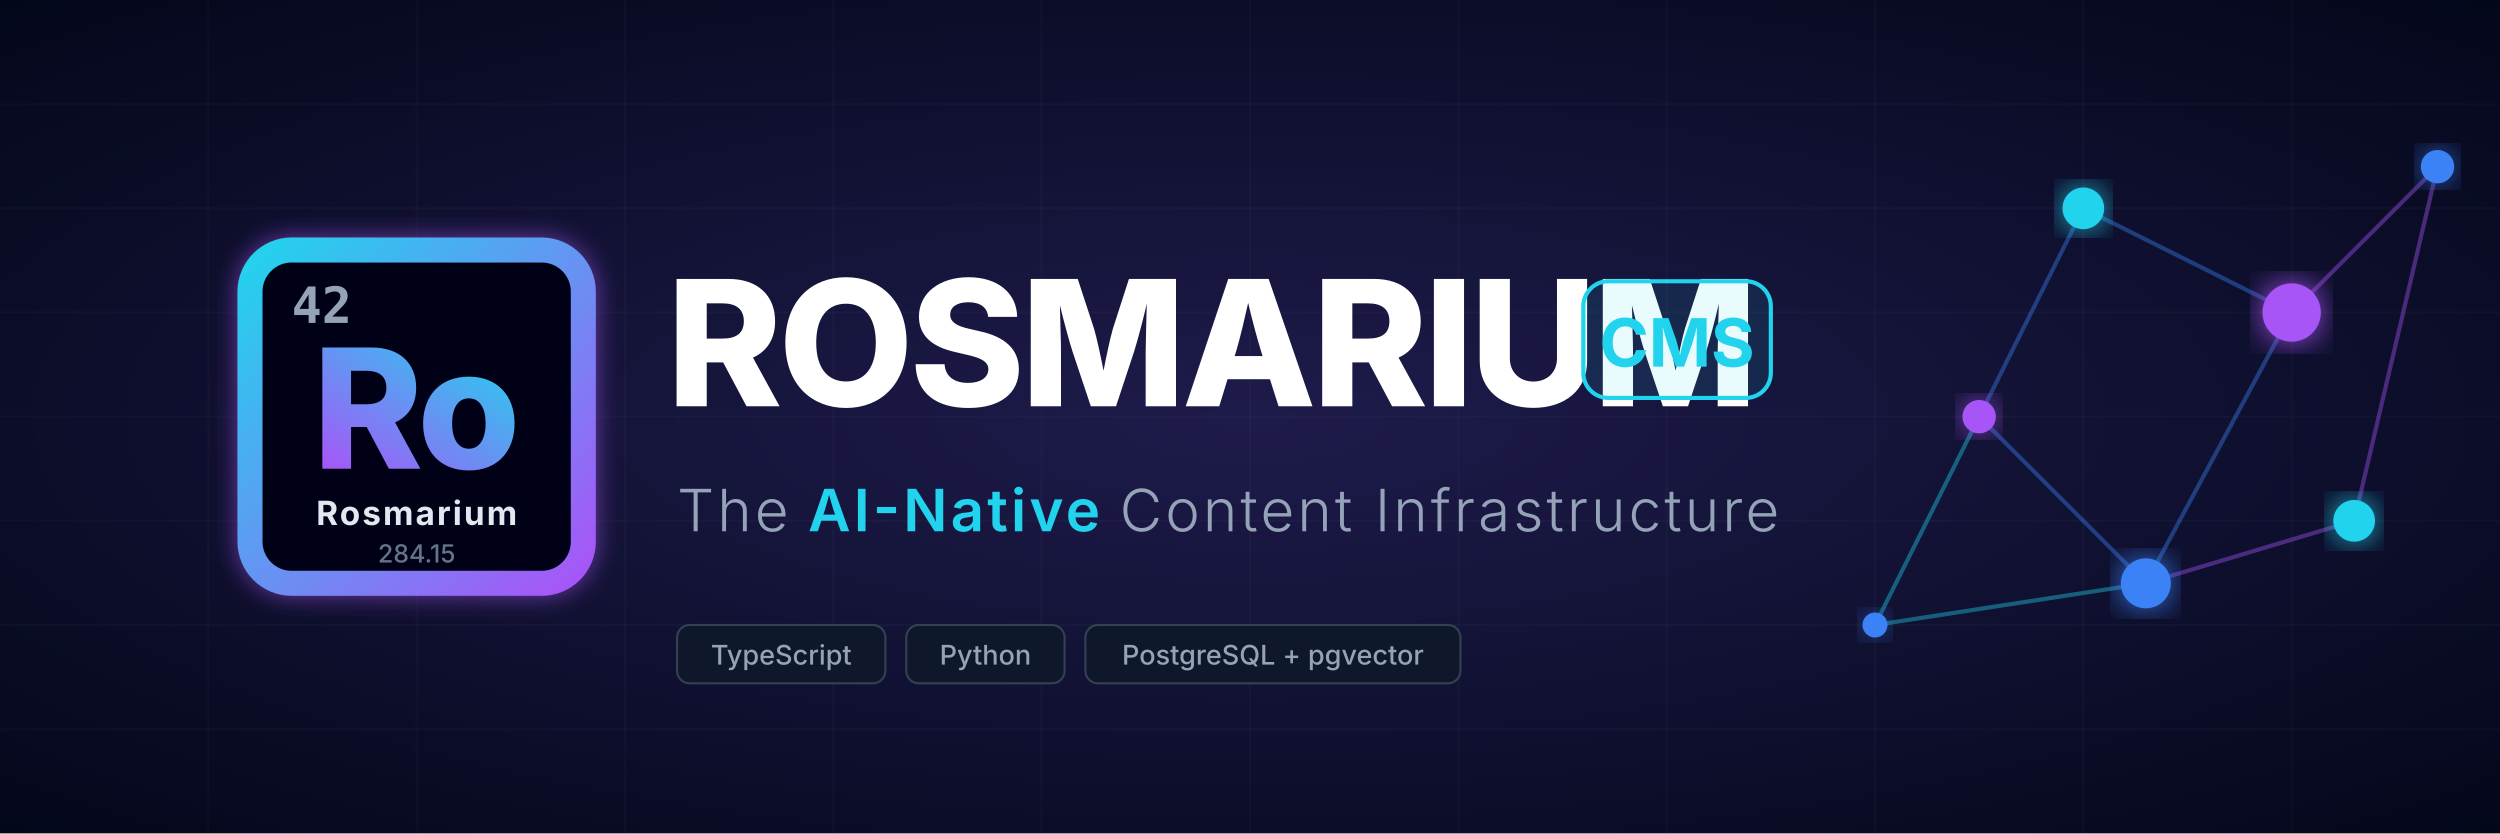
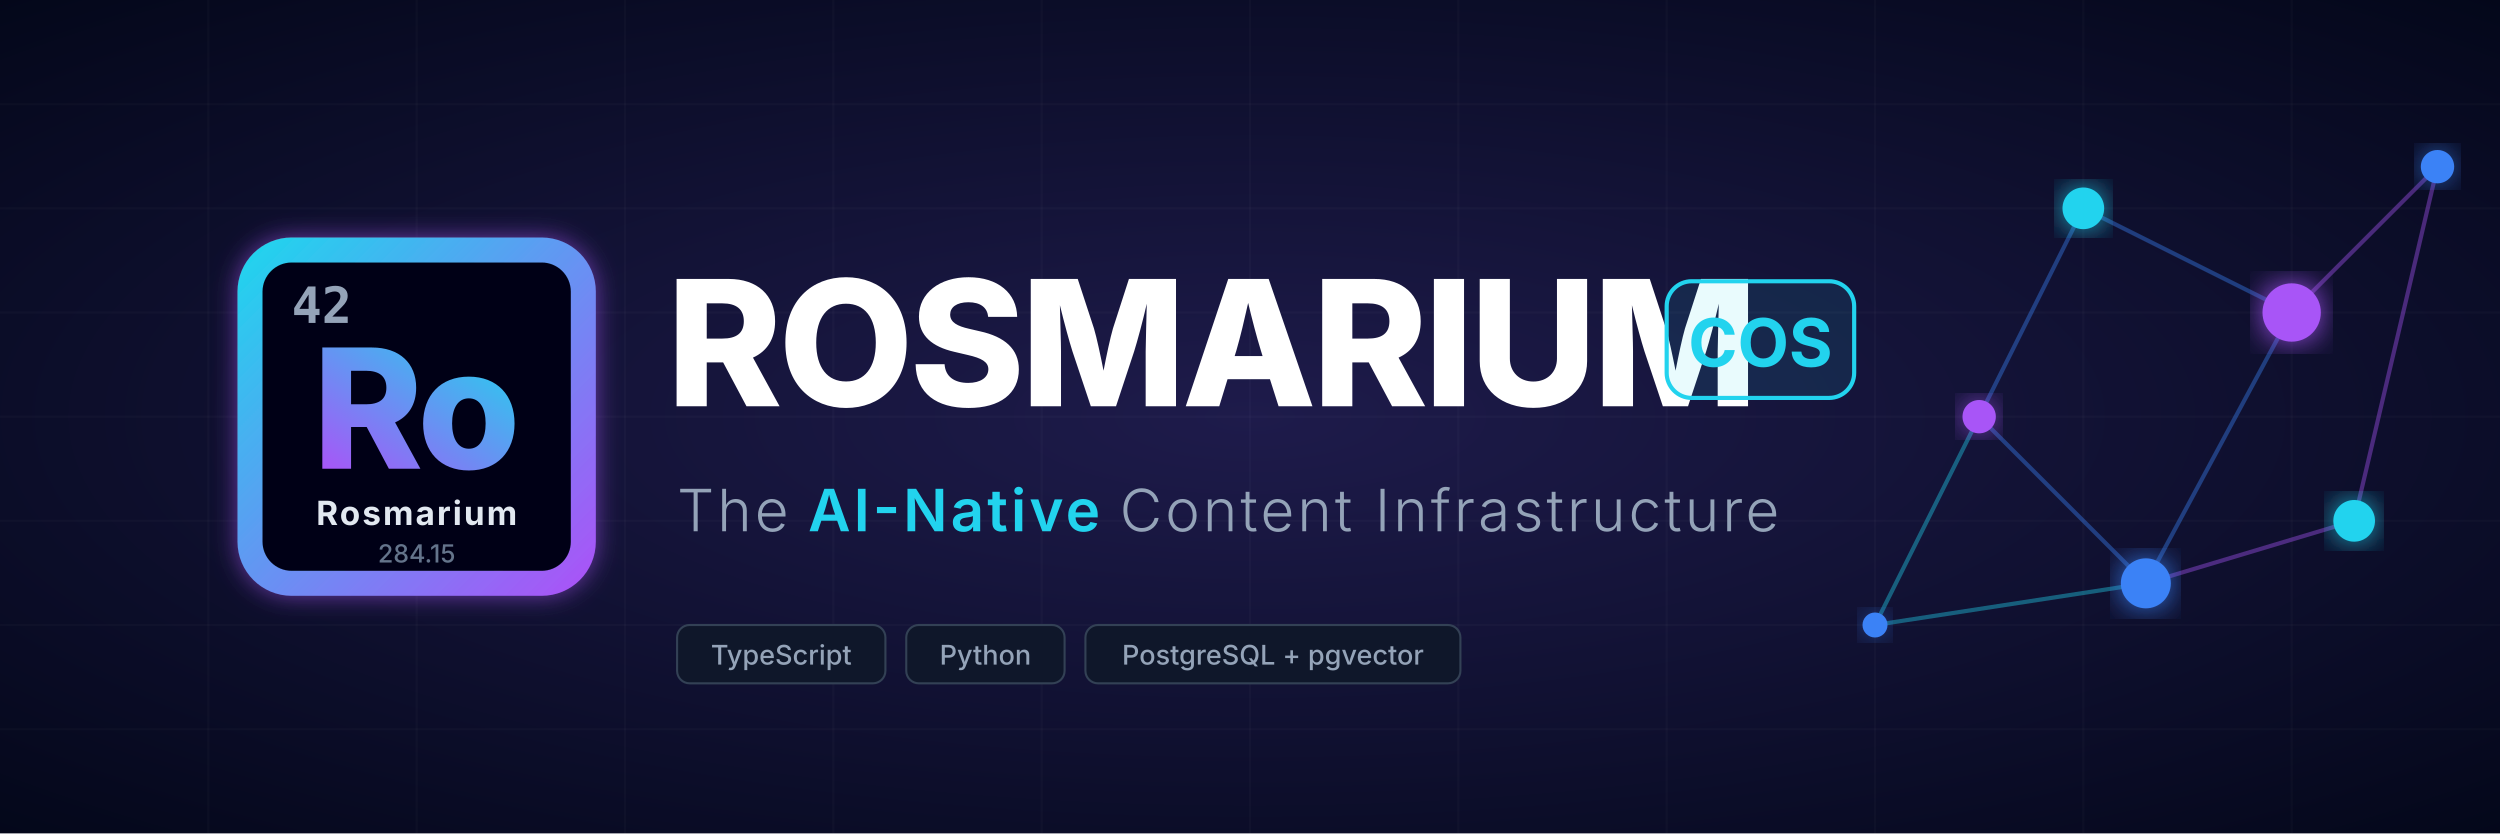
<svg xmlns="http://www.w3.org/2000/svg" viewBox="0 0 1200 400" width="1200" height="400">
  <defs>
    <radialGradient id="bg" cx="50%" cy="50%" r="75%">
      <stop offset="0%" stop-color="#1E1B4B" />
      <stop offset="100%" stop-color="#020617" />
    </radialGradient>
    <linearGradient id="borderGrad" x1="0%" y1="0%" x2="100%" y2="100%">
      <stop offset="0%" stop-color="#22D3EE" />
      <stop offset="100%" stop-color="#A855F7" />
    </linearGradient>
    <linearGradient id="textGrad" x1="0%" y1="100%" x2="100%" y2="0%">
      <stop offset="0%" stop-color="#A855F7" />
      <stop offset="100%" stop-color="#22D3EE" />
    </linearGradient>
    <filter id="neon" x="-50%" y="-50%" width="200%" height="200%">
      <feDropShadow dx="0" dy="0" stdDeviation="6" flood-color="#A855F7" flood-opacity="0.6" />
    </filter>
    <filter id="glow" x="-20%" y="-20%" width="140%" height="140%">
      <feGaussianBlur stdDeviation="8" result="blur" />
      <feComposite in="SourceGraphic" in2="blur" operator="over" />
    </filter>
  </defs>
  <rect width="1200" height="400" fill="url(#bg)" />
  <g stroke="#FFFFFF" stroke-opacity="0.02" stroke-width="1">
    <path d="M0,50 L1200,50 M0,100 L1200,100 M0,150 L1200,150 M0,200 L1200,200 M0,250 L1200,250 M0,300 L1200,300 M0,350 L1200,350" />
    <path d="M100,0 L100,400 M200,0 L200,400 M300,0 L300,400 M400,0 L400,400 M500,0 L500,400 M600,0 L600,400 M700,0 L700,400 M800,0 L800,400 M900,0 L900,400 M1000,0 L1000,400 M1100,0 L1100,400" />
  </g>
  <g transform="translate(100, 100) scale(1)">
    <rect x="20" y="20" width="160" height="160" rx="20" fill="#020617" stroke="url(#borderGrad)" stroke-width="12" filter="url(#neon)" />
    <text x="40" y="55" font-family="system-ui, monospace, sans-serif" font-size="24" font-weight="700" fill="#94A3B8">42</text>
    <text x="100" y="125" font-family="system-ui, -apple-system, sans-serif" font-size="80" font-weight="800" fill="url(#textGrad)" text-anchor="middle" letter-spacing="-2">Ro</text>
    <text x="100" y="152" font-family="system-ui, -apple-system, sans-serif" font-size="16" font-weight="700" fill="#E2E8F0" text-anchor="middle" letter-spacing="1">Rosmarium</text>
    <text x="100" y="170" font-family="system-ui, -apple-system, sans-serif" font-size="12" font-weight="500" fill="#64748B" text-anchor="middle">284.15</text>
  </g>
  <text x="320" y="195" font-family="system-ui, -apple-system, sans-serif" font-size="84" font-weight="800" fill="#FFFFFF" letter-spacing="-2">ROSMARIUM</text>
-   <rect x="760" y="135" width="90" height="56" rx="12" fill="#22D3EE" fill-opacity="0.1" stroke="#22D3EE" stroke-width="2" />
-   <text x="805" y="176" font-family="system-ui, -apple-system, sans-serif" font-size="32" font-weight="700" fill="#22D3EE" text-anchor="middle">CMS</text>
+   <rect x="800" y="135" width="90" height="56" rx="12" fill="#22D3EE" fill-opacity="0.1" stroke="#22D3EE" stroke-width="2" />
+   <text x="845" y="176" font-family="system-ui, -apple-system, sans-serif" font-size="32" font-weight="700" fill="#22D3EE" text-anchor="middle">COS</text>
  <text x="325" y="255" font-family="system-ui, -apple-system, sans-serif" font-size="28" font-weight="300" fill="#94A3B8" letter-spacing="1.5">The <tspan fill="#22D3EE" font-weight="600">AI-Native</tspan> Content Infrastructure</text>
  <g transform="translate(325, 300)" font-family="system-ui, -apple-system, sans-serif" font-size="13" font-weight="500" fill="#94A3B8">
    <rect x="0" y="0" width="100" height="28" rx="6" fill="#0F172A" stroke="#334155" stroke-width="1" />
    <text x="50" y="19" text-anchor="middle">TypeScript</text>
    <rect x="110" y="0" width="76" height="28" rx="6" fill="#0F172A" stroke="#334155" stroke-width="1" />
    <text x="148" y="19" text-anchor="middle">Python</text>
    <rect x="196" y="0" width="180" height="28" rx="6" fill="#0F172A" stroke="#334155" stroke-width="1" />
    <text x="286" y="19" text-anchor="middle">PostgreSQL + pgvector</text>
  </g>
  <g transform="translate(850, 0)">
    <path d="M 150 100 L 250 150 L 180 280 L 100 200 Z" stroke="#3B82F6" stroke-width="2" stroke-opacity="0.4" fill="none" />
    <path d="M 250 150 L 320 80 L 280 250 L 180 280" stroke="#A855F7" stroke-width="2" stroke-opacity="0.4" fill="none" />
    <path d="M 100 200 L 50 300 L 180 280" stroke="#22D3EE" stroke-width="2" stroke-opacity="0.4" fill="none" />
    <circle cx="150" cy="100" r="10" fill="#22D3EE" filter="url(#glow)" />
    <circle cx="250" cy="150" r="14" fill="#A855F7" filter="url(#glow)" />
    <circle cx="180" cy="280" r="12" fill="#3B82F6" filter="url(#glow)" />
    <circle cx="100" cy="200" r="8" fill="#A855F7" filter="url(#glow)" />
    <circle cx="320" cy="80" r="8" fill="#3B82F6" filter="url(#glow)" />
    <circle cx="280" cy="250" r="10" fill="#22D3EE" filter="url(#glow)" />
    <circle cx="50" cy="300" r="6" fill="#3B82F6" filter="url(#glow)" />
  </g>
</svg>
